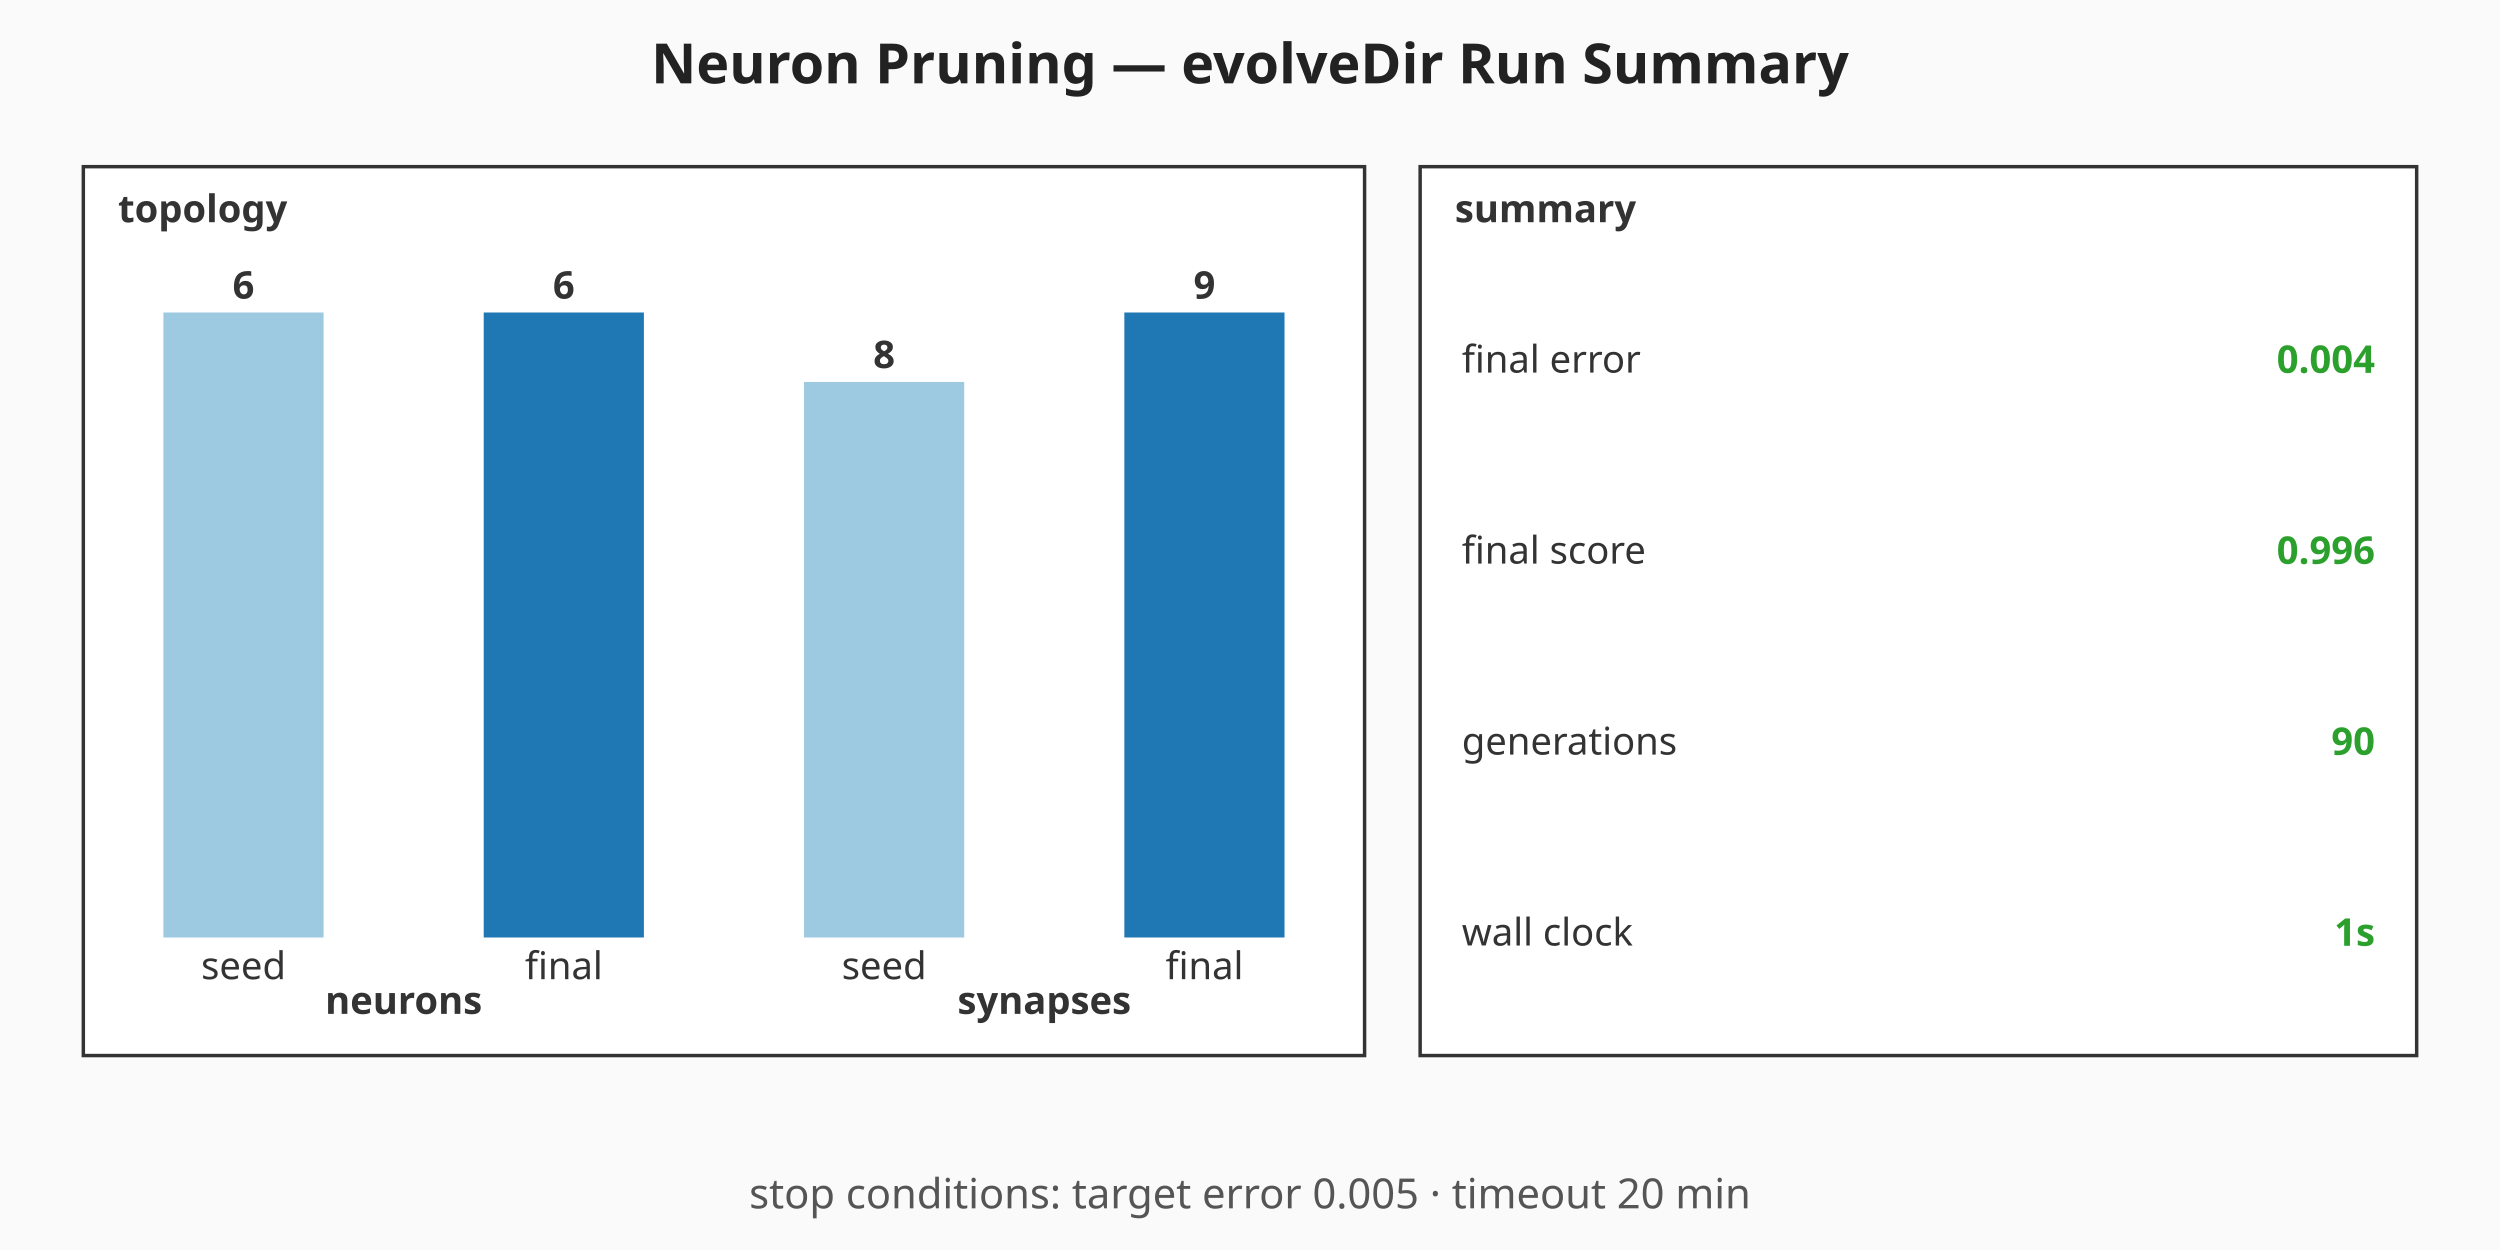
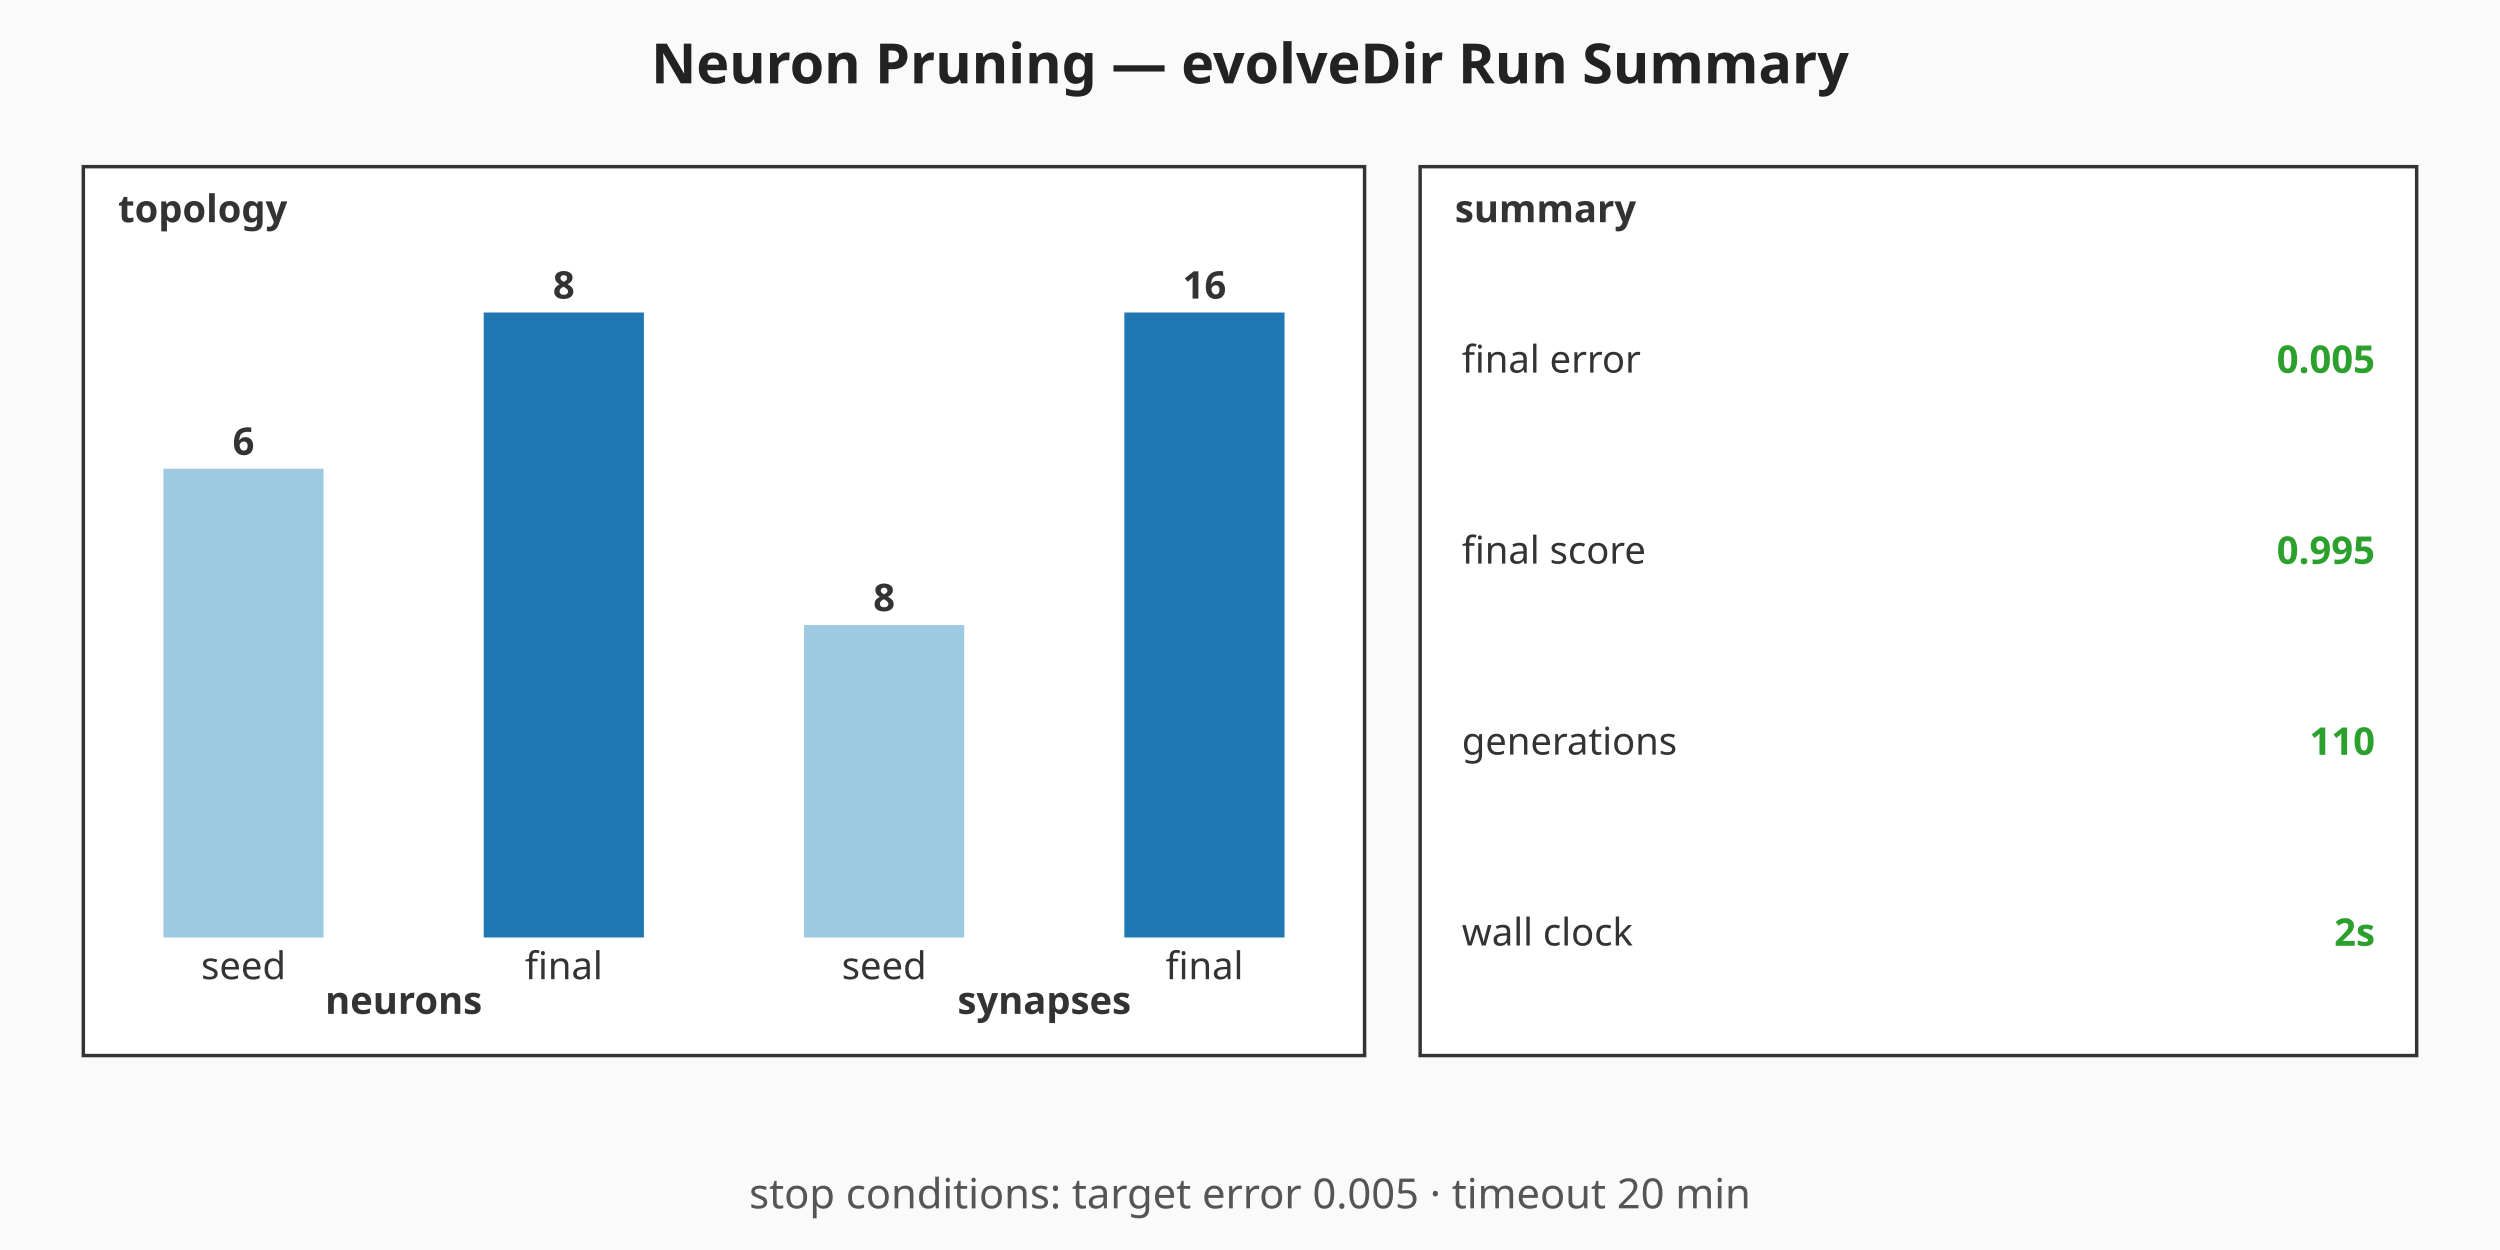
<svg xmlns="http://www.w3.org/2000/svg" viewBox="0 0 720 360" width="720" height="360" role="img" aria-label="Neuron Pruning — evolveDir Run Summary summary chart">
  <rect width="720" height="360" fill="#fafafa" />
  <text x="360" y="24" text-anchor="middle" font-family="sans-serif" font-size="16" font-weight="bold" fill="#222">Neuron Pruning — evolveDir Run Summary</text>
  <g class="topology" font-family="sans-serif" font-size="11" fill="#333">
    <rect x="24" y="48" width="369" height="256" fill="#ffffff" stroke="#333" stroke-width="1" />
    <text x="34" y="64" font-weight="bold">topology</text>
-     <rect class="topo-bar topo-bar-seed-neurons" x="47.06" y="90" width="46.13" height="180" fill="#9ecae1" />
-     <text x="70.13" y="86" text-anchor="middle" font-weight="bold">6</text>
+     <rect class="topo-bar topo-bar-seed-neurons" x="47.06" y="135" width="46.13" height="135" fill="#9ecae1" />
+     <text x="70.13" y="131" text-anchor="middle" font-weight="bold">6</text>
    <text x="70.13" y="282" text-anchor="middle">seed</text>
    <rect class="topo-bar topo-bar-final-neurons" x="139.31" y="90" width="46.13" height="180" fill="#1f77b4" />
-     <text x="162.38" y="86" text-anchor="middle" font-weight="bold">6</text>
+     <text x="162.38" y="86" text-anchor="middle" font-weight="bold">8</text>
    <text x="162.38" y="282" text-anchor="middle">final</text>
    <text x="116.25" y="292" text-anchor="middle" font-weight="bold">neurons</text>
-     <rect class="topo-bar topo-bar-seed-synapses" x="231.56" y="110" width="46.13" height="160" fill="#9ecae1" />
-     <text x="254.63" y="106" text-anchor="middle" font-weight="bold">8</text>
+     <rect class="topo-bar topo-bar-seed-synapses" x="231.56" y="180" width="46.13" height="90" fill="#9ecae1" />
+     <text x="254.63" y="176" text-anchor="middle" font-weight="bold">8</text>
    <text x="254.63" y="282" text-anchor="middle">seed</text>
    <rect class="topo-bar topo-bar-final-synapses" x="323.81" y="90" width="46.13" height="180" fill="#1f77b4" />
-     <text x="346.88" y="86" text-anchor="middle" font-weight="bold">9</text>
+     <text x="346.88" y="86" text-anchor="middle" font-weight="bold">16</text>
    <text x="346.88" y="282" text-anchor="middle">final</text>
    <text x="300.75" y="292" text-anchor="middle" font-weight="bold">synapses</text>
  </g>
  <g class="callouts" font-family="sans-serif" font-size="11" fill="#333">
    <rect x="409" y="48" width="287" height="256" fill="#ffffff" stroke="#333" stroke-width="1" />
    <text x="419" y="64" font-weight="bold">summary</text>
    <text class="callout-label" x="421" y="103.5" dominant-baseline="middle">final error</text>
-     <text class="callout-value" x="684" y="103.5" text-anchor="end" dominant-baseline="middle" font-weight="bold" fill="#2ca02c">0.004</text>
+     <text class="callout-value" x="684" y="103.5" text-anchor="end" dominant-baseline="middle" font-weight="bold" fill="#2ca02c">0.005</text>
    <text class="callout-label" x="421" y="158.5" dominant-baseline="middle">final score</text>
-     <text class="callout-value" x="684" y="158.5" text-anchor="end" dominant-baseline="middle" font-weight="bold" fill="#2ca02c">0.996</text>
+     <text class="callout-value" x="684" y="158.5" text-anchor="end" dominant-baseline="middle" font-weight="bold" fill="#2ca02c">0.995</text>
    <text class="callout-label" x="421" y="213.5" dominant-baseline="middle">generations</text>
-     <text class="callout-value" x="684" y="213.5" text-anchor="end" dominant-baseline="middle" font-weight="bold" fill="#2ca02c">90</text>
+     <text class="callout-value" x="684" y="213.5" text-anchor="end" dominant-baseline="middle" font-weight="bold" fill="#2ca02c">110</text>
    <text class="callout-label" x="421" y="268.5" dominant-baseline="middle">wall clock</text>
-     <text class="callout-value" x="684" y="268.5" text-anchor="end" dominant-baseline="middle" font-weight="bold" fill="#2ca02c">1s</text>
+     <text class="callout-value" x="684" y="268.5" text-anchor="end" dominant-baseline="middle" font-weight="bold" fill="#2ca02c">2s</text>
  </g>
  <g class="caption" font-family="sans-serif" font-size="12" fill="#555">
    <text x="360" y="348" text-anchor="middle">stop conditions: target error 0.005 · timeout 20 min</text>
  </g>
</svg>
